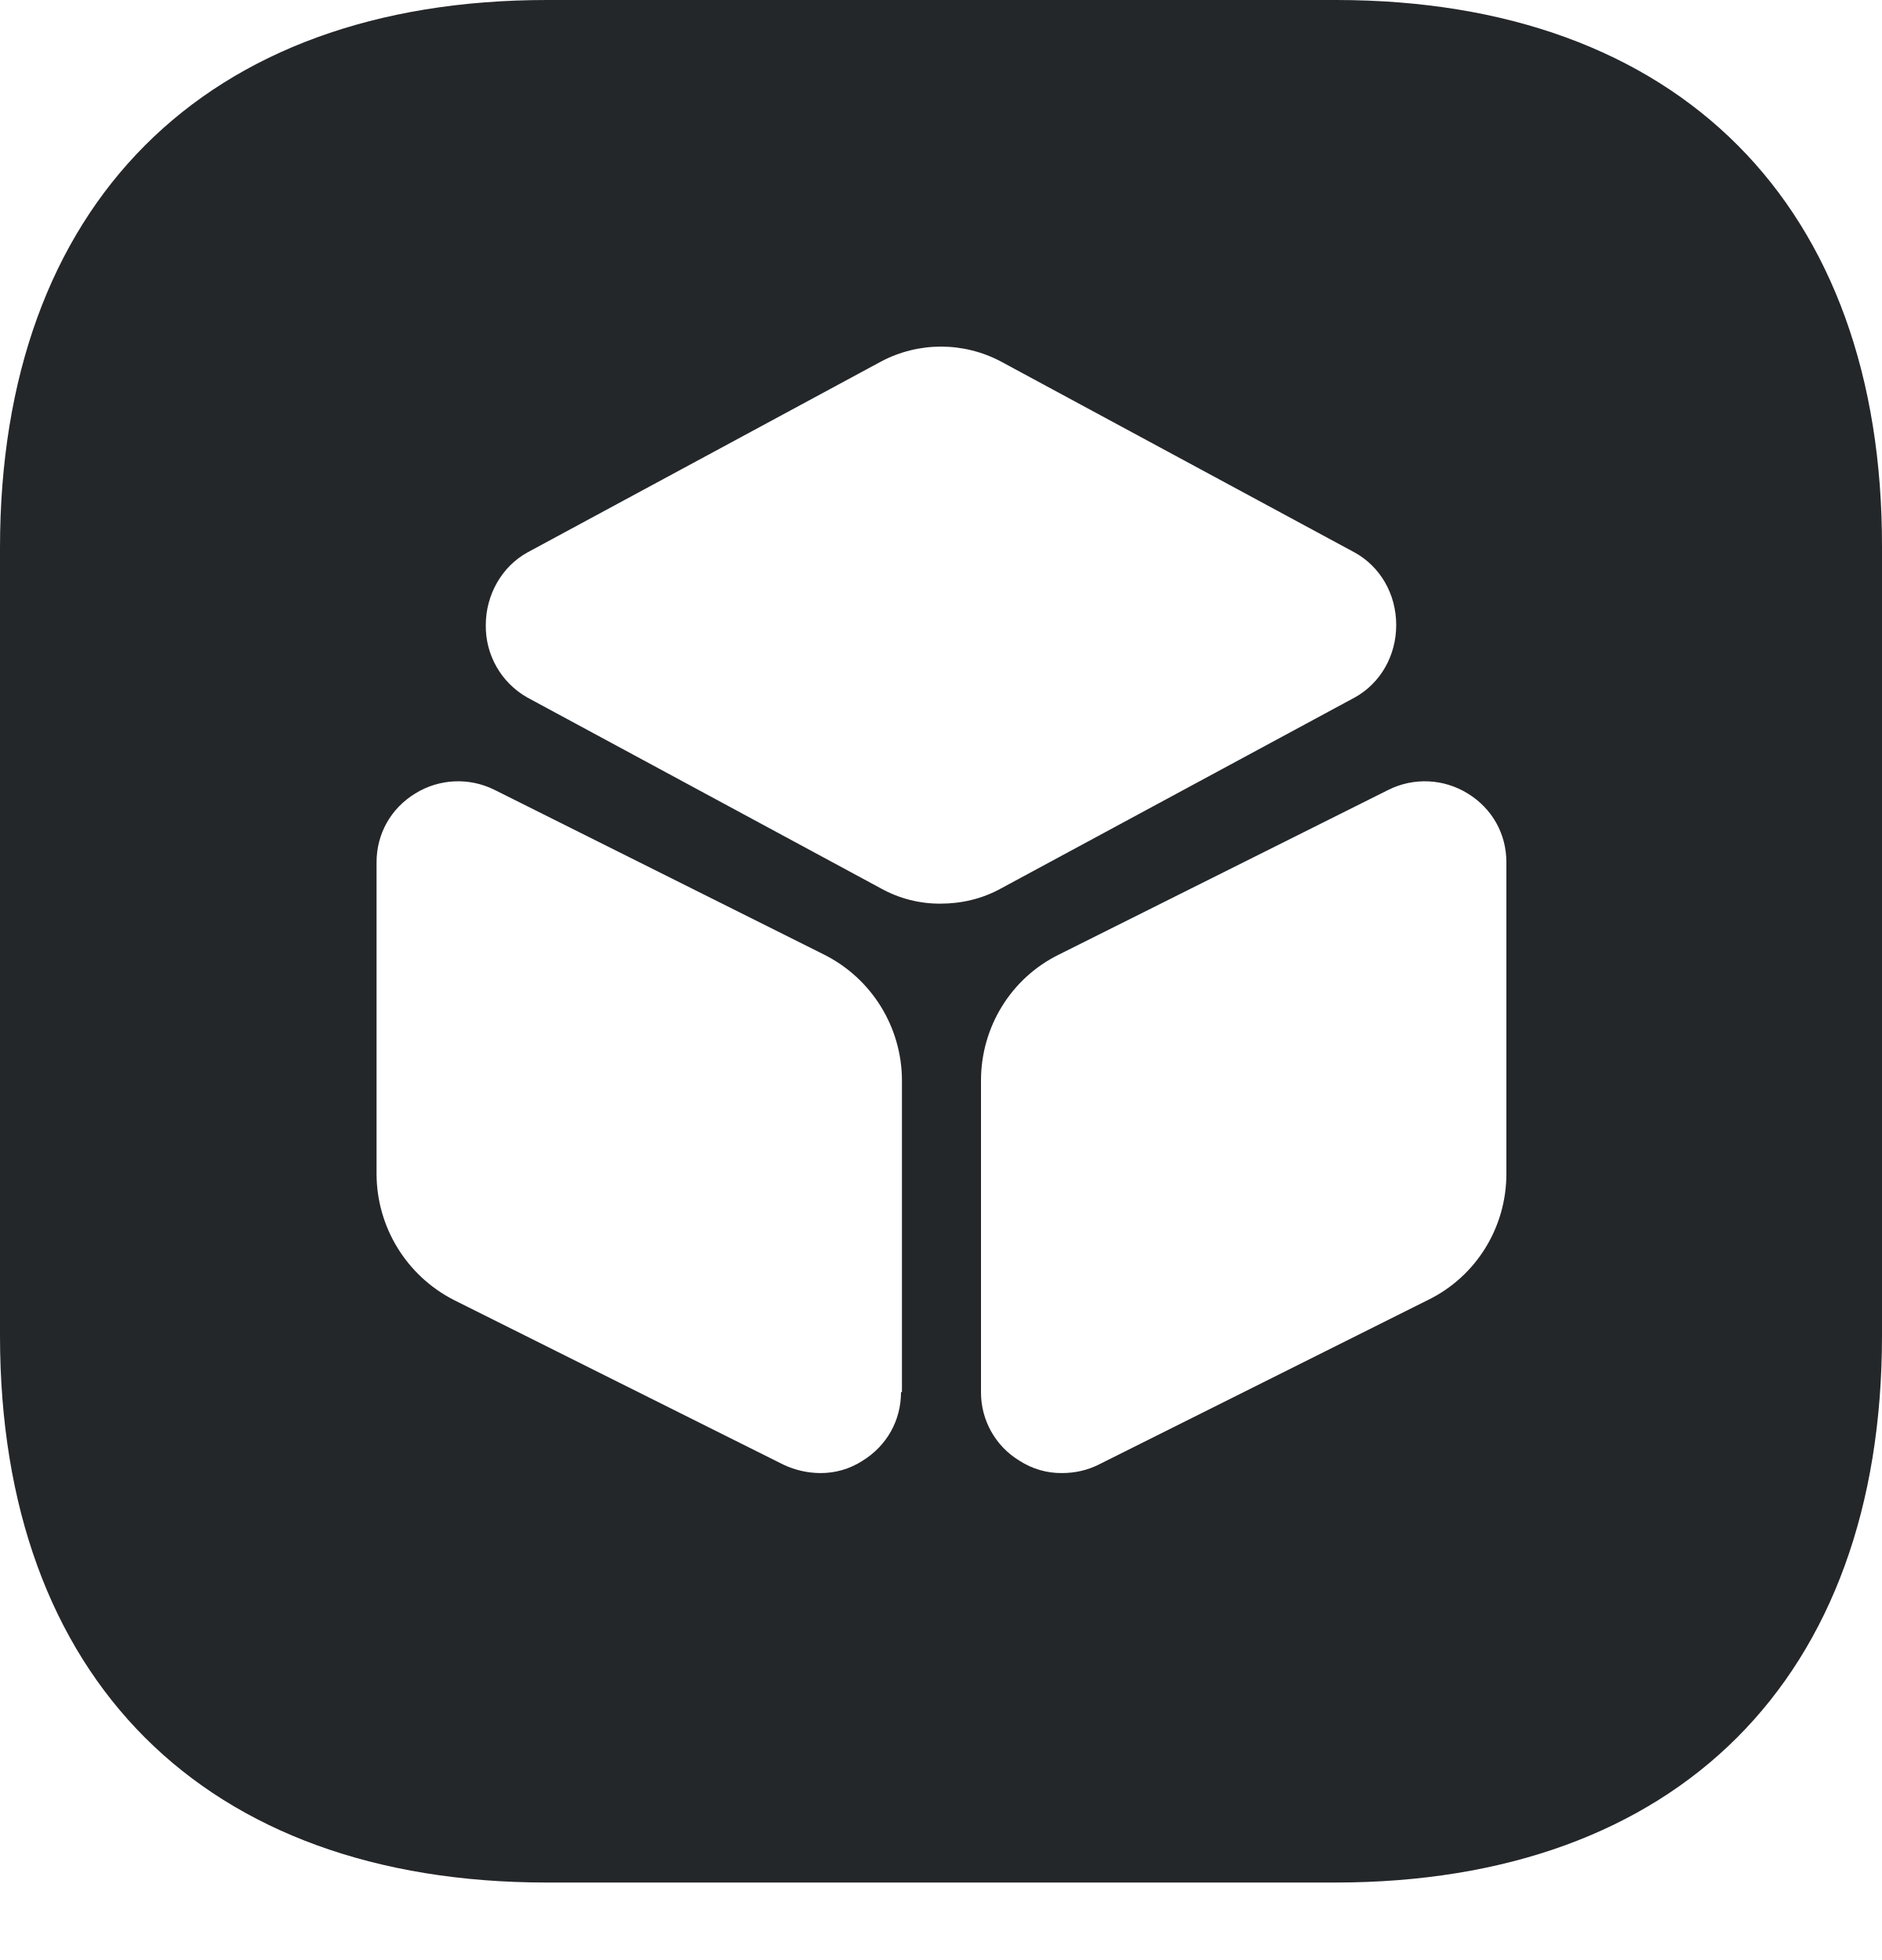
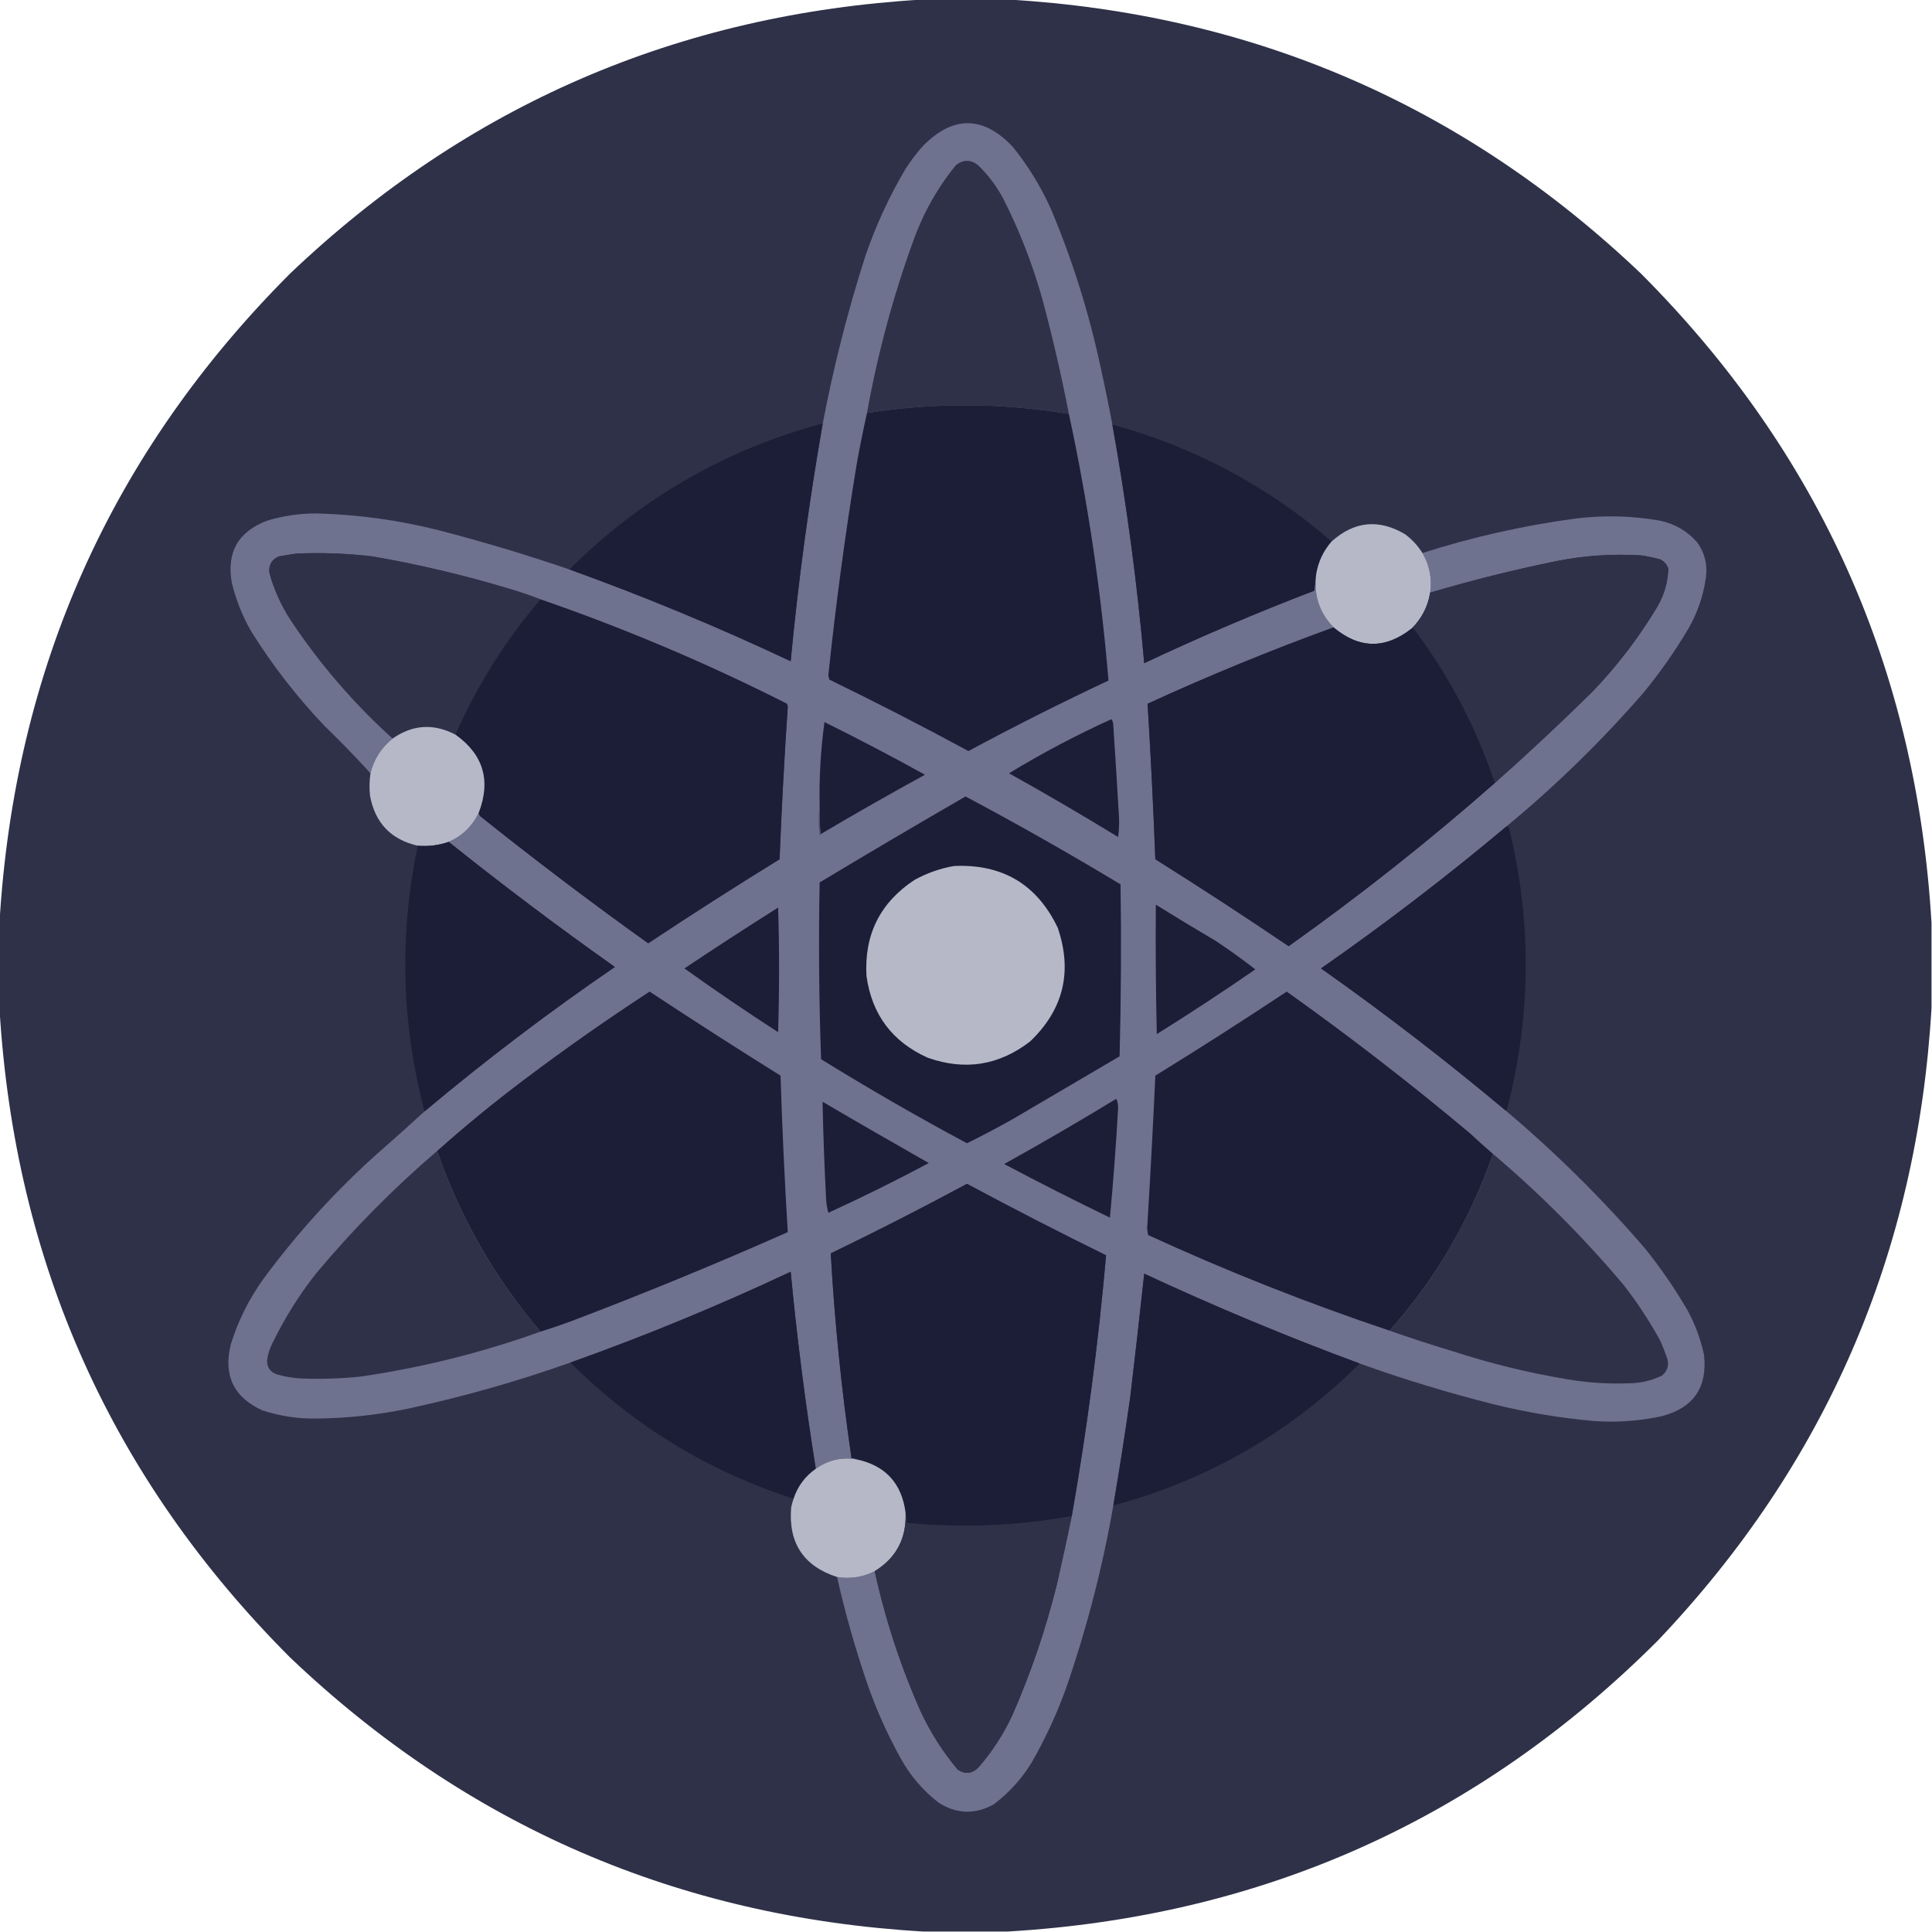
- <svg xmlns="http://www.w3.org/2000/svg" width="24" height="25" fill="none">
-   <path d="M17.037 0H6.975C2.605 0 0 2.617 0 6.987v10.05c0 4.37 2.605 6.975 6.975 6.975h10.05c4.37 0 6.975-2.605 6.975-6.976V6.988C24.012 2.617 21.407 0 17.037 0ZM11.49 17.757c0 .36-.18.684-.492.876a.975.975 0 0 1-.54.156 1.11 1.11 0 0 1-.469-.108l-4.202-2.1a1.811 1.811 0 0 1-.985-1.61v-3.973c0-.36.18-.685.493-.877a1.04 1.04 0 0 1 1.008-.048l4.202 2.101a1.8 1.8 0 0 1 .997 1.609v3.974h-.012Zm-.252-6.423L6.723 8.896a1.045 1.045 0 0 1-.528-.924c0-.384.204-.744.528-.924l4.515-2.438a1.631 1.631 0 0 1 1.524 0l4.515 2.438c.324.18.528.528.528.924s-.204.744-.528.924l-4.515 2.438c-.24.132-.504.192-.768.192a1.54 1.54 0 0 1-.756-.192Zm7.972 3.638c0 .684-.385 1.308-.997 1.608l-4.202 2.101c-.144.072-.3.108-.468.108a.975.975 0 0 1-.54-.156 1.017 1.017 0 0 1-.493-.876v-3.974c0-.684.384-1.309.997-1.609l4.202-2.101a1.04 1.04 0 0 1 1.008.048c.313.192.493.516.493.877v3.974Z" fill="#24272A" />
+ <svg xmlns="http://www.w3.org/2000/svg" version="1.1" width="2000px" height="2000px" style="shape-rendering:geometricPrecision; text-rendering:geometricPrecision; image-rendering:optimizeQuality; fill-rule:evenodd; clip-rule:evenodd">
+   <g>
+     <path style="opacity:0.999" fill="#2e3148" d="M 955.5,-0.5 C 984.833,-0.5 1014.17,-0.5 1043.5,-0.5C 1297.13,14.358 1515.46,108.858 1698.5,283C 1883.65,468.39 1983.98,692.557 1999.5,955.5C 1999.5,984.833 1999.5,1014.17 1999.5,1043.5C 1984.64,1297.13 1890.14,1515.47 1716,1698.5C 1530.61,1883.65 1306.44,1983.98 1043.5,1999.5C 1014.17,1999.5 984.833,1999.5 955.5,1999.5C 701.867,1984.64 483.534,1890.14 300.5,1716C 115.562,1530.91 15.229,1307.07 -0.5,1044.5C -0.5,1014.5 -0.5,984.5 -0.5,954.5C 15.228,691.932 115.561,468.099 300.5,283C 483.534,108.86 701.867,14.36 955.5,-0.5 Z" />
+   </g>
+   <g>
+     <path style="opacity:1" fill="#6e728f" d="M 1151.5,439.5 C 1166.22,521.299 1177.22,603.632 1184.5,686.5C 1242.24,659.296 1300.91,634.296 1360.5,611.5C 1361.17,605.681 1361.83,600.014 1362.5,594.5C 1359.75,615.86 1365.75,634.194 1380.5,649.5C 1315.28,673.189 1251.12,699.522 1188,728.5C 1191.26,782.104 1193.93,835.771 1196,889.5C 1242.54,918.713 1288.54,948.713 1334,979.5C 1408.06,926.88 1479.22,870.546 1547.5,810.5C 1581.73,780.105 1615.23,748.772 1648,716.5C 1674.12,689.394 1696.78,659.727 1716,627.5C 1722.94,615.364 1726.6,602.364 1727,588.5C 1725.43,584.173 1722.59,581.007 1718.5,579C 1712.24,577.345 1705.91,576.012 1699.5,575C 1669.57,573.085 1639.9,575.085 1610.5,581C 1566.62,589.97 1523.29,600.803 1480.5,613.5C 1482.56,598.822 1479.89,585.155 1472.5,572.5C 1523.78,556.098 1576.11,544.265 1629.5,537C 1659.29,533.126 1688.96,533.793 1718.5,539C 1733.87,542.265 1746.7,549.765 1757,561.5C 1764.7,572.31 1767.7,584.31 1766,597.5C 1763.4,616.312 1757.4,633.979 1748,650.5C 1734.06,674.059 1718.39,696.392 1701,717.5C 1657.5,767.502 1610.33,813.502 1559.5,855.5C 1497.65,907.411 1433.65,956.411 1367.5,1002.5C 1433.18,1048.84 1496.85,1097.84 1558.5,1149.5C 1610.4,1193.23 1658.57,1240.9 1703,1292.5C 1719.23,1312.73 1733.9,1334.07 1747,1356.5C 1754.84,1371.03 1760.51,1386.37 1764,1402.5C 1767.67,1436.15 1753.17,1457.32 1720.5,1466C 1697.1,1471.08 1673.43,1472.75 1649.5,1471C 1615.07,1467.89 1581.07,1462.23 1547.5,1454C 1500.2,1442.18 1453.53,1428.01 1407.5,1411.5C 1331.93,1383.55 1257.6,1352.55 1184.5,1318.5C 1179.9,1361.18 1175.07,1403.85 1170,1446.5C 1164.71,1483.92 1158.87,1521.25 1152.5,1558.5C 1141.38,1622.33 1125.21,1684.99 1104,1746.5C 1094.31,1773.59 1082.31,1799.59 1068,1824.5C 1057.62,1841.55 1044.45,1856.05 1028.5,1868C 1009.06,1878.58 990.059,1877.92 971.5,1866C 955.075,1853.24 941.908,1837.74 932,1819.5C 918.488,1795.14 907.155,1769.81 898,1743.5C 885.469,1707.04 874.969,1670.04 866.5,1632.5C 880.166,1634.72 893.166,1632.72 905.5,1626.5C 916.419,1676.42 932.252,1724.76 953,1771.5C 963.212,1793.44 976.045,1813.61 991.5,1832C 999.301,1837.01 1006.47,1836.17 1013,1829.5C 1027.16,1813.2 1038.82,1795.2 1048,1775.5C 1067.17,1731.81 1082.51,1686.81 1094,1640.5C 1099.38,1616.85 1104.55,1593.18 1109.5,1569.5C 1125.21,1479.99 1137.04,1389.99 1145,1299.5C 1096.53,1275.69 1048.53,1251.03 1001,1225.5C 954.64,1250.51 907.64,1274.51 860,1297.5C 864.015,1368.5 871.182,1439.16 881.5,1509.5C 883.099,1509.23 884.432,1509.57 885.5,1510.5C 870.423,1508.35 856.756,1511.69 844.5,1520.5C 833.658,1452.78 824.991,1384.78 818.5,1316.5C 744.005,1351.55 668.005,1382.89 590.5,1410.5C 535.852,1429.88 480.186,1445.72 423.5,1458C 392.021,1464.61 360.188,1468.11 328,1468.5C 308.676,1468.81 289.843,1465.98 271.5,1460C 241.759,1446.35 230.926,1423.51 239,1391.5C 246.63,1366.91 257.964,1344.24 273,1323.5C 306.787,1277.7 344.954,1235.53 387.5,1197C 405.028,1181.63 422.361,1166.13 439.5,1150.5C 502.735,1097.43 568.401,1047.59 636.5,1001C 577.853,959.517 520.52,916.351 464.5,871.5C 478.566,865.31 488.9,855.31 495.5,841.5C 495.859,843.371 496.859,844.871 498.5,846C 554.876,891.051 612.376,934.551 671,976.5C 715.808,946.758 761.141,917.758 807,889.5C 809.094,836.785 811.927,784.119 815.5,731.5C 815.167,730.5 814.833,729.5 814.5,728.5C 731.893,686.692 646.893,650.692 559.5,620.5C 548.439,616.201 537.106,612.368 525.5,609C 479.485,595.163 432.818,584.163 385.5,576C 359.578,572.937 333.578,571.937 307.5,573C 301.15,573.892 294.816,574.892 288.5,576C 280.985,579.506 277.818,585.339 279,593.5C 283.684,610.227 290.684,625.893 300,640.5C 330.125,686.15 365.625,727.483 406.5,764.5C 394.781,773.945 387.114,785.945 383.5,800.5C 368.298,783.794 352.465,767.461 336,751.5C 307.282,721.364 281.948,688.698 260,653.5C 250.985,637.79 244.318,621.123 240,603.5C 234.296,571.874 246.463,550.374 276.5,539C 292.943,534.038 309.776,531.538 327,531.5C 370.176,532.573 412.676,538.406 454.5,549C 499.991,560.774 544.991,574.274 589.5,589.5C 667.232,617.525 743.565,649.191 818.5,684.5C 826.277,602.397 837.277,520.73 851.5,439.5C 862.695,380.379 877.529,322.046 896,264.5C 906.706,233.425 920.372,203.758 937,175.5C 942.605,166.628 948.939,158.294 956,150.5C 986.967,119.547 1017.63,119.881 1048,151.5C 1064.11,171.315 1077.44,192.982 1088,216.5C 1110.02,268.885 1127.02,322.885 1139,378.5C 1143.49,398.774 1147.65,419.107 1151.5,439.5 Z" />
+   </g>
+   <g>
+     <path style="opacity:1" fill="#2e3148" d="M 1106.5,428.5 C 1036.86,416.883 967.198,416.549 897.5,427.5C 908.332,367.184 924.165,308.184 945,250.5C 955.342,221.299 970.176,194.799 989.5,171C 997.167,165 1004.83,165 1012.5,171C 1023.26,181.421 1032.09,193.255 1039,206.5C 1055.68,239.534 1069.01,273.867 1079,309.5C 1089.59,348.84 1098.75,388.507 1106.5,428.5 Z" />
+   </g>
+   <g>
+     <path style="opacity:1" fill="#1b1e36" d="M 1106.5,428.5 C 1126.12,519.48 1139.78,611.48 1147.5,704.5C 1098.58,727.461 1050.25,751.794 1002.5,777.5C 955.126,751.812 907.126,727.145 858.5,703.5C 858.167,702 857.833,700.5 857.5,699C 865.196,625.543 875.029,552.377 887,479.5C 890.18,462.06 893.68,444.726 897.5,427.5C 967.198,416.549 1036.86,416.883 1106.5,428.5 Z" />
+   </g>
+   <g>
+     <path style="opacity:1" fill="#1b1e36" d="M 851.5,439.5 C 837.277,520.73 826.277,602.397 818.5,684.5C 743.565,649.191 667.232,617.525 589.5,589.5C 662.896,516.19 750.062,465.857 851,438.5C 851.399,438.728 851.565,439.062 851.5,439.5 Z" />
+   </g>
+   <g>
+     <path style="opacity:1" fill="#1b1e36" d="M 1151.5,439.5 C 1236.69,462.913 1312.35,503.247 1378.5,560.5C 1369.95,570.262 1364.62,581.595 1362.5,594.5C 1361.83,600.014 1361.17,605.681 1360.5,611.5C 1300.91,634.296 1242.24,659.296 1184.5,686.5C 1177.22,603.632 1166.22,521.299 1151.5,439.5 Z" />
+   </g>
+   <g>
+     <path style="opacity:1" fill="#b6b8c7" d="M 1472.5,572.5 C 1479.89,585.155 1482.56,598.822 1480.5,613.5C 1478.12,627.921 1471.79,640.254 1461.5,650.5C 1434.18,672.145 1407.18,671.812 1380.5,649.5C 1365.75,634.194 1359.75,615.86 1362.5,594.5C 1364.62,581.595 1369.95,570.262 1378.5,560.5C 1401.97,539.449 1427.3,536.949 1454.5,553C 1461.75,558.417 1467.75,564.917 1472.5,572.5 Z" />
+   </g>
+   <g>
+     <path style="opacity:1" fill="#2e3148" d="M 559.5,620.5 C 523.344,662.702 494.011,709.369 471.5,760.5C 448.941,748.681 427.274,750.014 406.5,764.5C 365.625,727.483 330.125,686.15 300,640.5C 290.684,625.893 283.684,610.227 279,593.5C 277.818,585.339 280.985,579.506 288.5,576C 294.816,574.892 301.15,573.892 307.5,573C 333.578,571.937 359.578,572.937 385.5,576C 432.818,584.163 479.485,595.163 525.5,609C 537.106,612.368 548.439,616.201 559.5,620.5 Z" />
+   </g>
+   <g>
+     <path style="opacity:1" fill="#2e3148" d="M 1547.5,810.5 C 1528.06,752.949 1500.23,699.949 1464,651.5C 1463.33,650.748 1462.5,650.414 1461.5,650.5C 1471.79,640.254 1478.12,627.921 1480.5,613.5C 1523.29,600.803 1566.62,589.97 1610.5,581C 1639.9,575.085 1669.57,573.085 1699.5,575C 1705.91,576.012 1712.24,577.345 1718.5,579C 1722.59,581.007 1725.43,584.173 1727,588.5C 1726.6,602.364 1722.94,615.364 1716,627.5C 1696.78,659.727 1674.12,689.394 1648,716.5C 1615.23,748.772 1581.73,780.105 1547.5,810.5 Z" />
+   </g>
+   <g>
+     <path style="opacity:1" fill="#1b1e36" d="M 559.5,620.5 C 646.893,650.692 731.893,686.692 814.5,728.5C 814.833,729.5 815.167,730.5 815.5,731.5C 811.927,784.119 809.094,836.785 807,889.5C 761.141,917.758 715.808,946.758 671,976.5C 612.376,934.551 554.876,891.051 498.5,846C 496.859,844.871 495.859,843.371 495.5,841.5C 508.408,808.107 500.408,781.107 471.5,760.5C 494.011,709.369 523.344,662.702 559.5,620.5 Z" />
+   </g>
+   <g>
+     <path style="opacity:1" fill="#1b1e36" d="M 1380.5,649.5 C 1407.18,671.812 1434.18,672.145 1461.5,650.5C 1462.5,650.414 1463.33,650.748 1464,651.5C 1500.23,699.949 1528.06,752.949 1547.5,810.5C 1479.22,870.546 1408.06,926.88 1334,979.5C 1288.54,948.713 1242.54,918.713 1196,889.5C 1193.93,835.771 1191.26,782.104 1188,728.5C 1251.12,699.522 1315.28,673.189 1380.5,649.5 Z" />
+   </g>
+   <g>
+     <path style="opacity:1" fill="#1b1e36" d="M 1150.5,744.5 C 1151.8,746.223 1152.47,748.39 1152.5,751C 1154.43,780.495 1156.26,809.995 1158,839.5C 1158.83,848.518 1158.67,857.518 1157.5,866.5C 1120.33,843.743 1082.66,821.743 1044.5,800.5C 1078.69,779.738 1114.02,761.071 1150.5,744.5 Z" />
+   </g>
+   <g>
+     <path style="opacity:1" fill="#1b1e36" d="M 849.5,863.5 C 848.506,854.014 848.173,844.348 848.5,834.5C 847.893,805.358 849.56,776.358 853.5,747.5C 888.64,764.902 923.306,783.069 957.5,802C 921.08,821.956 885.08,842.456 849.5,863.5 Z" />
+   </g>
+   <g>
+     <path style="opacity:1" fill="#b6b8c7" d="M 471.5,760.5 C 500.408,781.107 508.408,808.107 495.5,841.5C 488.9,855.31 478.566,865.31 464.5,871.5C 454.174,875.087 443.508,876.421 432.5,875.5C 404.588,869.087 388.088,851.754 383,823.5C 382.233,815.785 382.4,808.118 383.5,800.5C 387.114,785.945 394.781,773.945 406.5,764.5C 427.274,750.014 448.941,748.681 471.5,760.5 Z" />
+   </g>
+   <g>
+     <path style="opacity:1" fill="#1b1e36" d="M 999.5,824.5 C 1053.84,853.417 1107.34,883.751 1160,915.5C 1160.86,974.842 1160.53,1034.18 1159,1093.5C 1121.83,1115.33 1084.67,1137.17 1047.5,1159C 1032.18,1167.58 1016.68,1175.74 1001,1183.5C 949.748,1156.04 899.415,1127.04 850,1096.5C 847.812,1035.51 847.312,974.511 848.5,913.5C 898.612,883.372 948.946,853.705 999.5,824.5 Z" />
+   </g>
+   <g>
+     <path style="opacity:1" fill="#4d516c" d="M 848.5,834.5 C 848.173,844.348 848.506,854.014 849.5,863.5C 849.44,864.043 849.107,864.376 848.5,864.5C 847.177,854.341 847.177,844.341 848.5,834.5 Z" />
+   </g>
+   <g>
+     <path style="opacity:1" fill="#1b1e36" d="M 1559.5,855.5 C 1560.5,855.414 1561.33,855.748 1562,856.5C 1585.88,953.987 1585.22,1051.32 1560,1148.5C 1559.62,1149.06 1559.12,1149.39 1558.5,1149.5C 1496.85,1097.84 1433.18,1048.84 1367.5,1002.5C 1433.65,956.411 1497.65,907.411 1559.5,855.5 Z" />
+   </g>
+   <g>
+     <path style="opacity:1" fill="#1b1e36" d="M 464.5,871.5 C 520.52,916.351 577.853,959.517 636.5,1001C 568.401,1047.59 502.735,1097.43 439.5,1150.5C 415.493,1059.44 413.16,967.768 432.5,875.5C 443.508,876.421 454.174,875.087 464.5,871.5 Z" />
+   </g>
+   <g>
+     <path style="opacity:1" fill="#b6b8c7" d="M 987.5,896.5 C 1037.68,894.157 1073.51,915.49 1095,960.5C 1110.43,1005.8 1100.93,1044.97 1066.5,1078C 1034.32,1102.9 998.988,1108.57 960.5,1095C 923.764,1078.59 902.597,1050.42 897,1010.5C 894.477,967.714 910.977,934.547 946.5,911C 959.484,903.823 973.15,898.989 987.5,896.5 Z" />
+   </g>
+   <g>
+     <path style="opacity:1" fill="#1b1e36" d="M 1196.5,936.5 C 1216.97,949.24 1237.64,961.74 1258.5,974C 1272.56,983.355 1286.22,993.189 1299.5,1003.5C 1266.04,1026.62 1232.04,1048.95 1197.5,1070.5C 1196.5,1025.84 1196.17,981.172 1196.5,936.5 Z" />
+   </g>
+   <g>
+     <path style="opacity:1" fill="#1b1e36" d="M 805.5,939.5 C 806.831,982.335 806.831,1025.34 805.5,1068.5C 772.596,1047.25 740.263,1025.25 708.5,1002.5C 740.581,981.08 772.915,960.08 805.5,939.5 Z" />
+   </g>
+   <g>
+     <path style="opacity:1" fill="#1b1e36" d="M 559.5,1378.5 C 512.3,1323.14 476.633,1260.81 452.5,1191.5C 481.772,1165.4 512.106,1140.56 543.5,1117C 585.49,1085.34 628.49,1055.18 672.5,1026.5C 717.24,1056.06 762.407,1085.06 808,1113.5C 809.702,1167.54 812.202,1221.54 815.5,1275.5C 741.382,1308.38 666.382,1339.21 590.5,1368C 580.255,1371.8 569.921,1375.3 559.5,1378.5 Z" />
+   </g>
+   <g>
+     <path style="opacity:1" fill="#1b1e36" d="M 1545.5,1194.5 C 1521.78,1263 1486.11,1324 1438.5,1377.5C 1353.39,1348.95 1270.06,1315.95 1188.5,1278.5C 1188.17,1276.33 1187.83,1274.17 1187.5,1272C 1190.76,1219.19 1193.59,1166.35 1196,1113.5C 1241.86,1085.24 1287.19,1056.24 1332,1026.5C 1397.05,1072.79 1460.21,1121.62 1521.5,1173C 1529.4,1180.4 1537.4,1187.57 1545.5,1194.5 Z" />
+   </g>
+   <g>
+     <path style="opacity:1" fill="#1b1e36" d="M 1155.5,1137.5 C 1156.82,1140.09 1157.48,1143.09 1157.5,1146.5C 1155.38,1184.56 1152.54,1222.56 1149,1260.5C 1112.17,1242.67 1075.67,1224.17 1039.5,1205C 1078.72,1183.23 1117.39,1160.73 1155.5,1137.5 Z" />
+   </g>
+   <g>
+     <path style="opacity:1" fill="#1b1e36" d="M 851.5,1140.5 C 887.948,1161.9 924.615,1183.06 961.5,1204C 927.313,1222.22 892.646,1239.39 857.5,1255.5C 855.931,1249.63 855.098,1243.63 855,1237.5C 853.334,1205.18 852.167,1172.85 851.5,1140.5 Z" />
+   </g>
+   <g>
+     <path style="opacity:1" fill="#2e3148" d="M 452.5,1191.5 C 476.633,1260.81 512.3,1323.14 559.5,1378.5C 499.077,1400.21 437.077,1415.71 373.5,1425C 352.878,1427.15 332.212,1427.82 311.5,1427C 303.362,1426.51 295.362,1425.18 287.5,1423C 279.985,1420.82 276.318,1415.82 276.5,1408C 277.324,1401.86 279.158,1396.03 282,1390.5C 294.497,1364.82 309.497,1340.82 327,1318.5C 365.297,1272.7 407.131,1230.37 452.5,1191.5 Z" />
+   </g>
+   <g>
+     <path style="opacity:1" fill="#2e3148" d="M 1545.5,1194.5 C 1594.5,1236 1639.66,1281.33 1681,1330.5C 1695.24,1348.75 1707.91,1368.09 1719,1388.5C 1721.53,1394.42 1723.86,1400.42 1726,1406.5C 1727.89,1413.55 1726.05,1419.38 1720.5,1424C 1709.48,1429.34 1697.82,1432 1685.5,1432C 1664.7,1432.77 1644.03,1431.43 1623.5,1428C 1583.1,1421.32 1543.43,1411.65 1504.5,1399C 1482.23,1392.3 1460.23,1385.13 1438.5,1377.5C 1486.11,1324 1521.78,1263 1545.5,1194.5 Z" />
+   </g>
+   <g>
+     <path style="opacity:1" fill="#1b1e36" d="M 1109.5,1569.5 C 1052.82,1579.72 995.818,1582.05 938.5,1576.5C 938.813,1572.96 938.479,1569.62 937.5,1566.5C 933.626,1535.29 916.293,1516.63 885.5,1510.5C 884.432,1509.57 883.099,1509.23 881.5,1509.5C 871.182,1439.16 864.015,1368.5 860,1297.5C 907.64,1274.51 954.64,1250.51 1001,1225.5C 1048.53,1251.03 1096.53,1275.69 1145,1299.5C 1137.04,1389.99 1125.21,1479.99 1109.5,1569.5 Z" />
+   </g>
+   <g>
+     <path style="opacity:1" fill="#1b1e36" d="M 844.5,1520.5 C 833.431,1528.25 825.764,1538.58 821.5,1551.5C 732.945,1522.85 655.945,1475.85 590.5,1410.5C 668.005,1382.89 744.005,1351.55 818.5,1316.5C 824.991,1384.78 833.658,1452.78 844.5,1520.5 Z" />
+   </g>
+   <g>
+     <path style="opacity:1" fill="#1b1e36" d="M 1407.5,1411.5 C 1335.83,1482.86 1250.83,1531.86 1152.5,1558.5C 1158.87,1521.25 1164.71,1483.92 1170,1446.5C 1175.07,1403.85 1179.9,1361.18 1184.5,1318.5C 1257.6,1352.55 1331.93,1383.55 1407.5,1411.5 Z" />
+   </g>
+   <g>
+     <path style="opacity:1" fill="#b6b8c7" d="M 885.5,1510.5 C 916.293,1516.63 933.626,1535.29 937.5,1566.5C 938.339,1592.83 927.672,1612.83 905.5,1626.5C 893.166,1632.72 880.166,1634.72 866.5,1632.5C 831.805,1621.25 815.972,1597.25 819,1560.5C 819.685,1557.42 820.519,1554.42 821.5,1551.5C 825.764,1538.58 833.431,1528.25 844.5,1520.5C 856.756,1511.69 870.423,1508.35 885.5,1510.5 Z" />
+   </g>
+   <g>
+     <path style="opacity:1" fill="#2e3148" d="M 937.5,1566.5 C 938.479,1569.62 938.813,1572.96 938.5,1576.5C 995.818,1582.05 1052.82,1579.72 1109.5,1569.5C 1104.55,1593.18 1099.38,1616.85 1094,1640.5C 1082.51,1686.81 1067.17,1731.81 1048,1775.5C 1038.82,1795.2 1027.16,1813.2 1013,1829.5C 1006.47,1836.17 999.301,1837.01 991.5,1832C 976.045,1813.61 963.212,1793.44 953,1771.5C 932.252,1724.76 916.419,1676.42 905.5,1626.5C 927.672,1612.83 938.339,1592.83 937.5,1566.5 Z" />
+   </g>
</svg>
